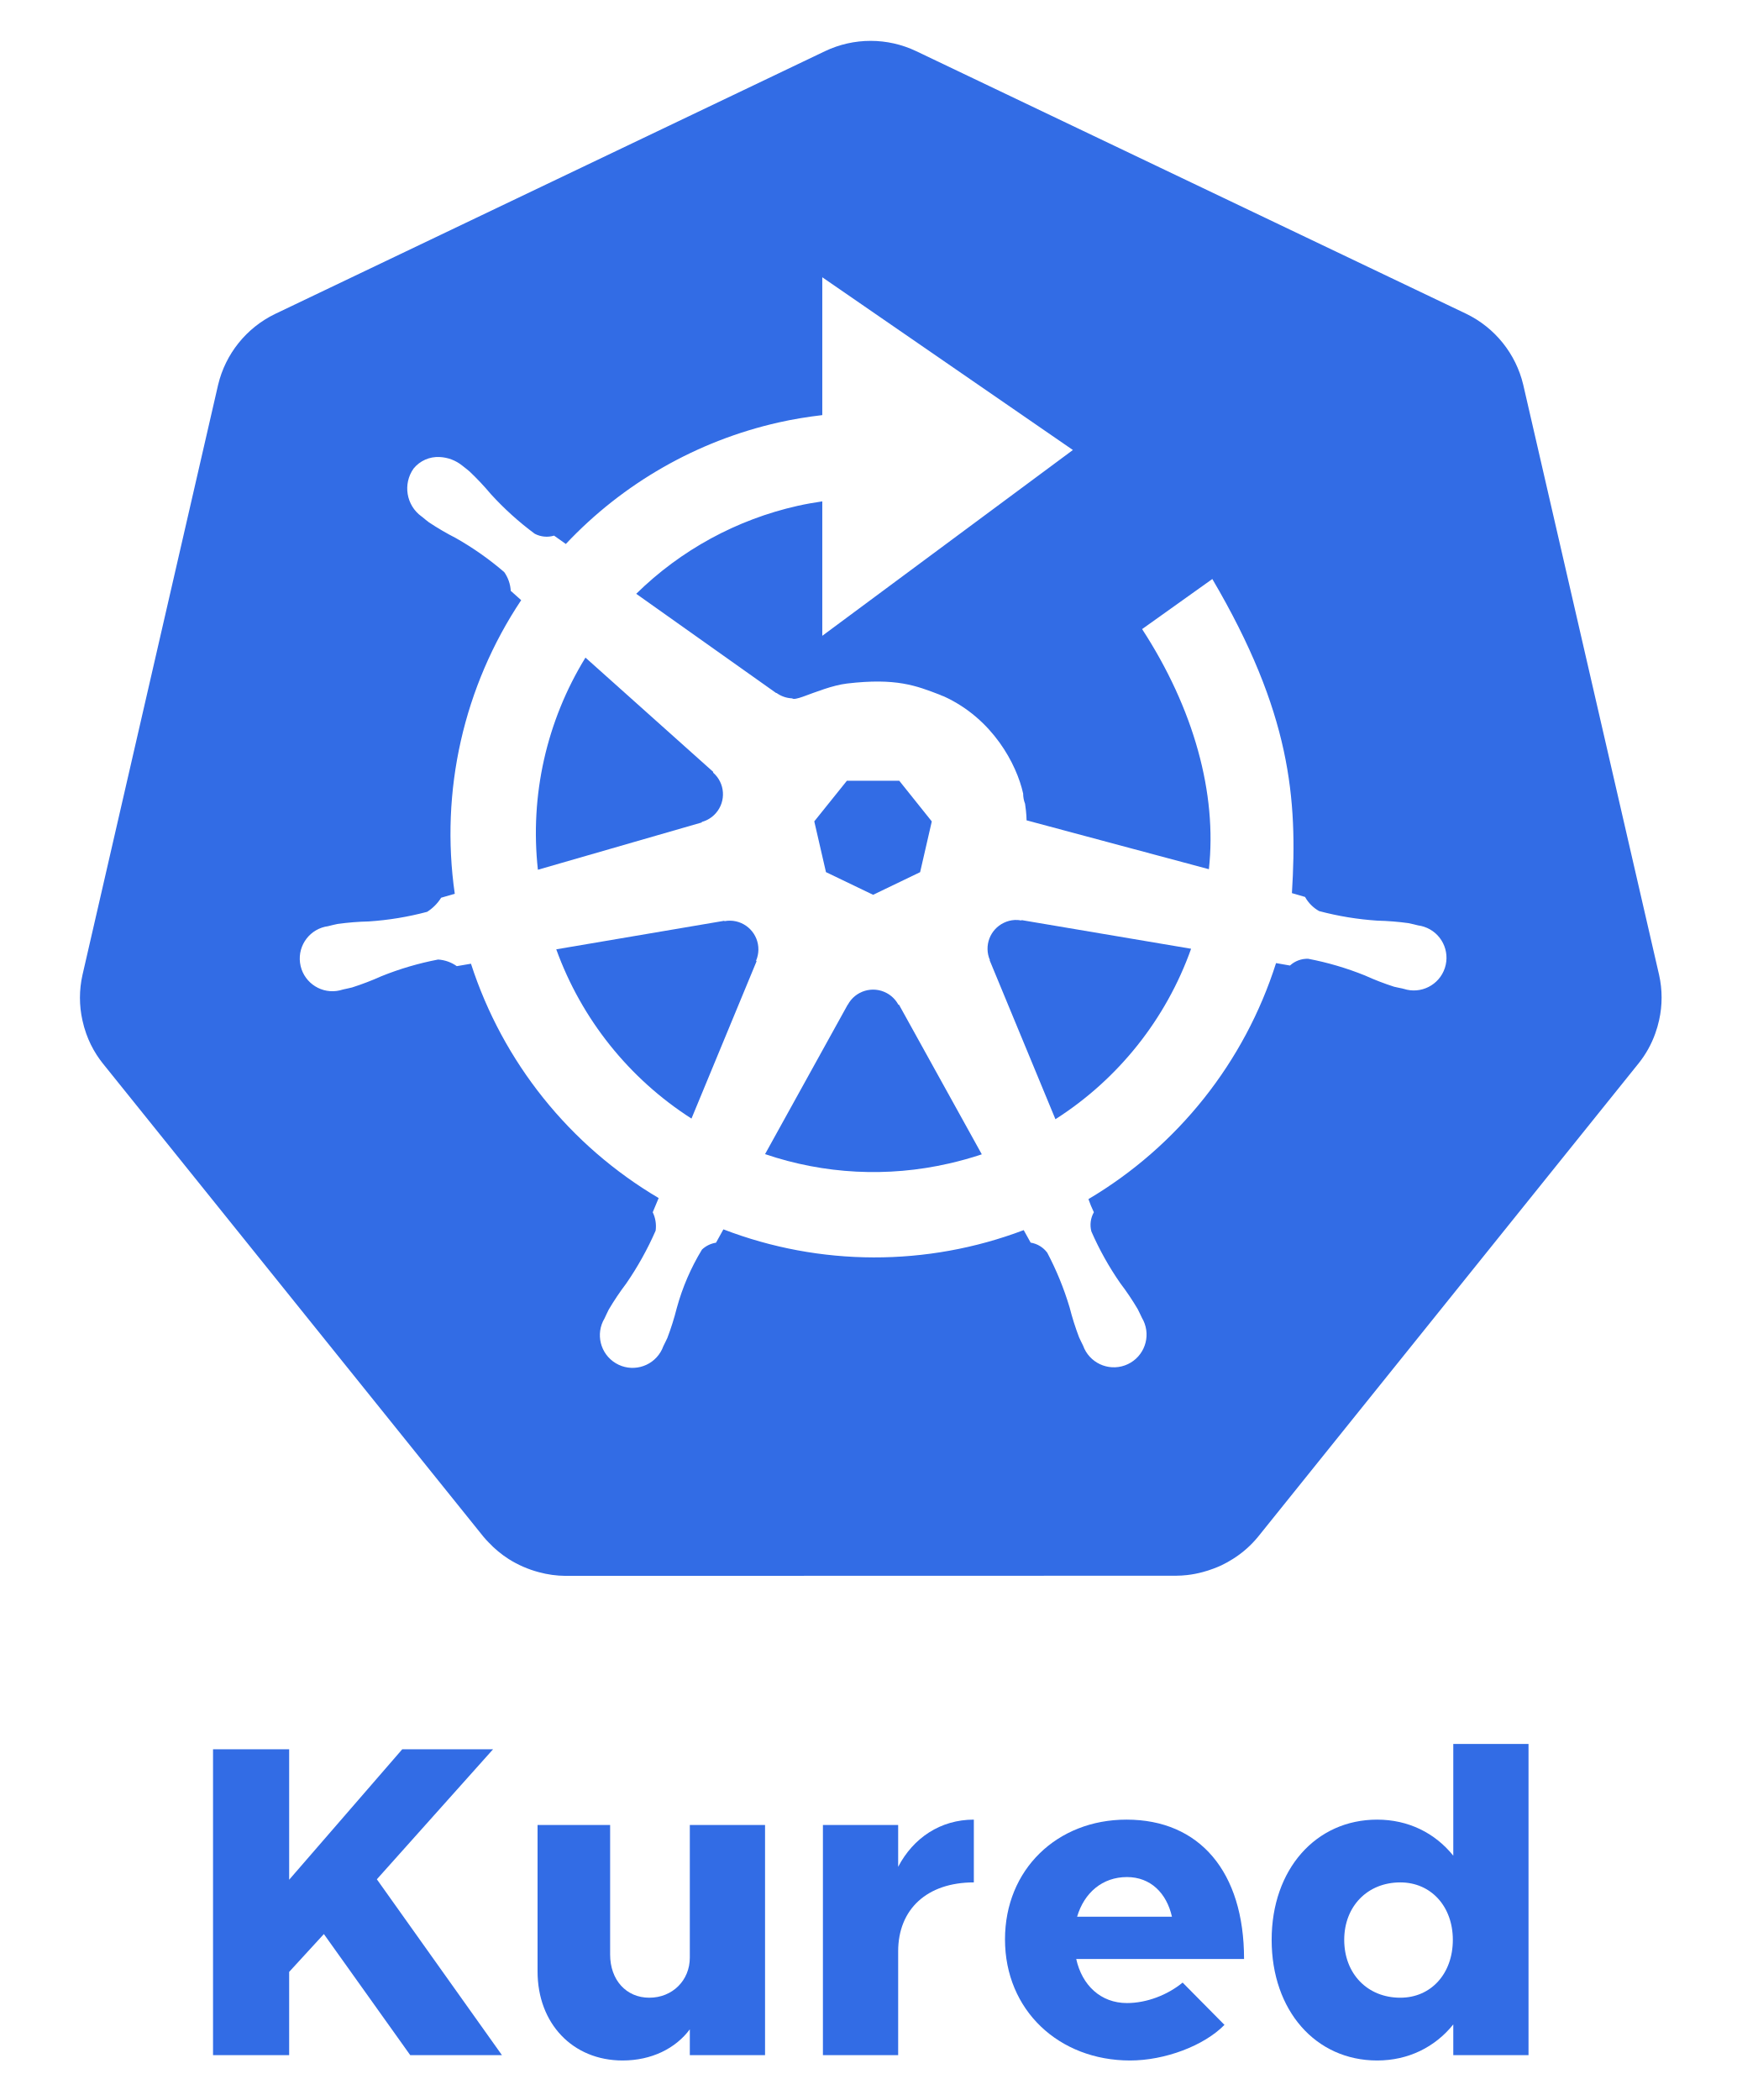
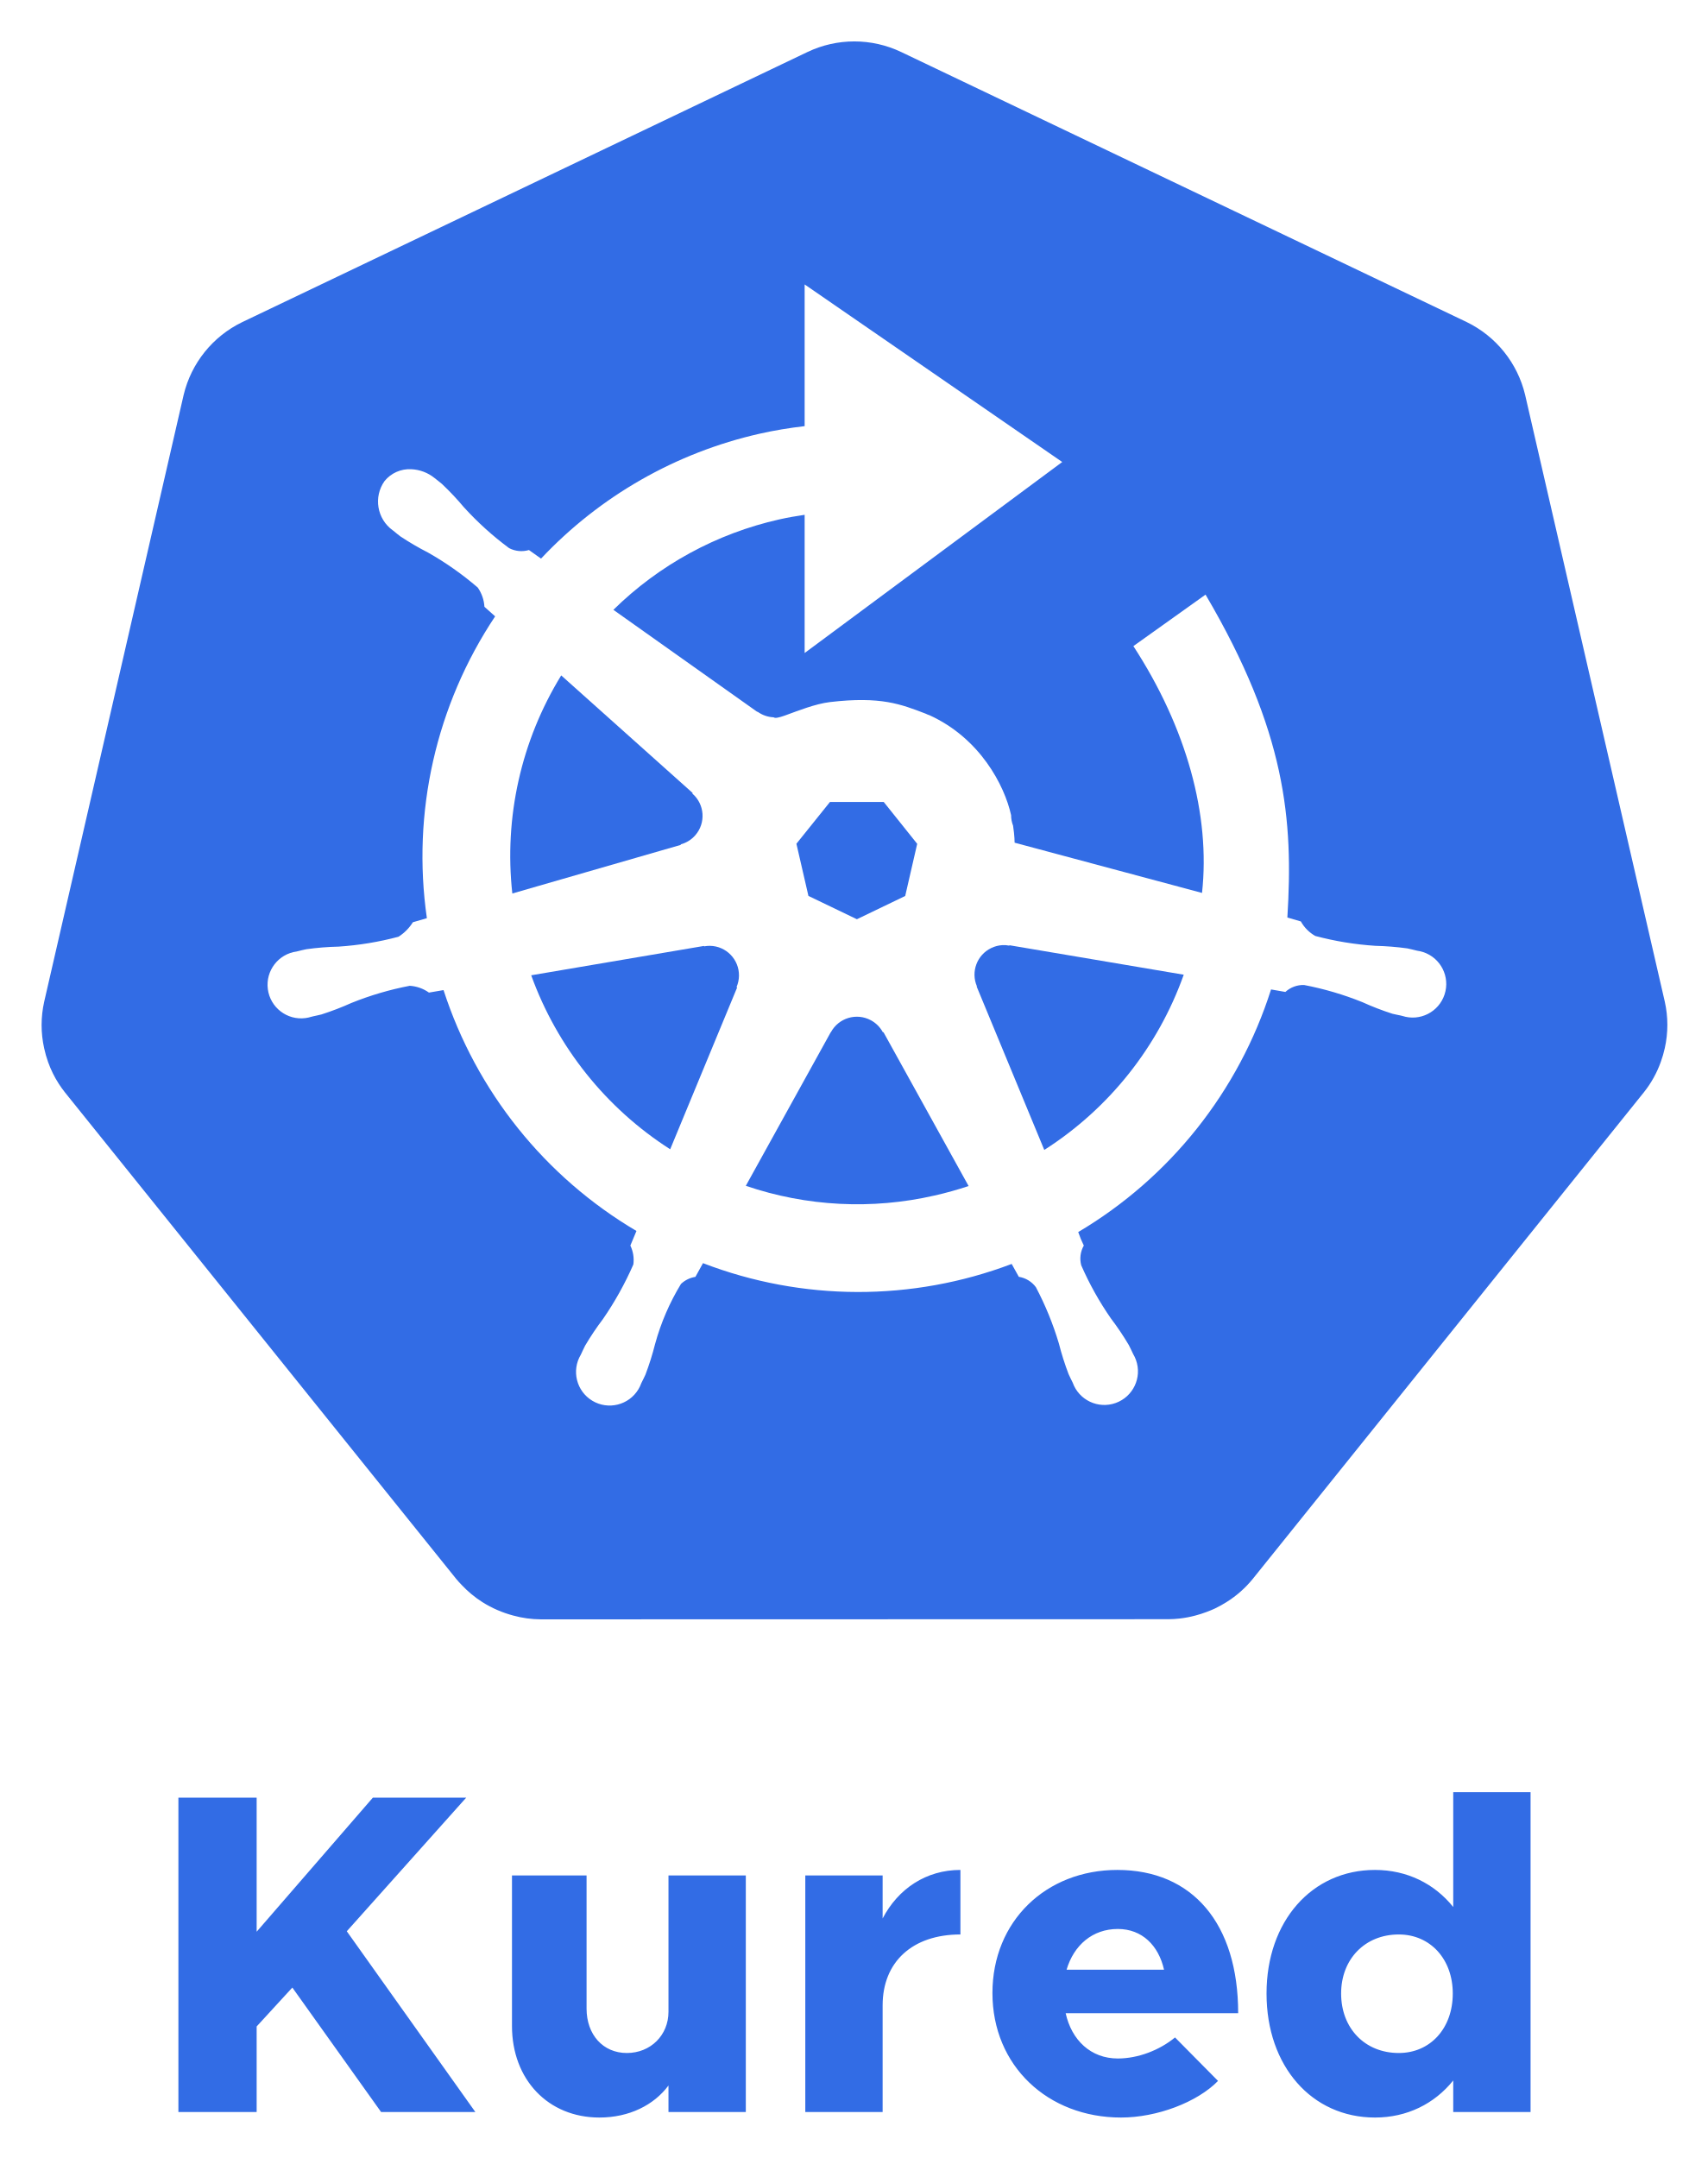
- <svg xmlns="http://www.w3.org/2000/svg" id="Layer_1" viewBox="0 0 2146.761 2564.479">
+ <svg xmlns="http://www.w3.org/2000/svg" role="img" viewBox="48.20 0.70 2028.60 2563.60">
  <defs>
-     <style>.cls-1{fill:#326ce5;}</style>
+     <style>.cls-1{fill:#326ce5}</style>
  </defs>
+   <path d="M891.699 1124.301c-2.308-.028-4.61.177-6.874.612l-.349-.462-205.135 34.844c30.794 85.196 88.843 157.849 165.139 206.689l79.49-192.083-.593-.772c1.803-4.199 2.764-8.711 2.83-13.28.287-19.346-15.163-35.261-34.508-35.548v-0zm-34.563-120.579c6.674-1.822 12.659-5.58 17.2-10.799 12.7-14.596 11.165-36.724-3.43-49.423l.168-.848-156.081-139.601v.009c-47.615 77.5-68.054 168.657-58.085 259.068l200.07-57.728.159-.678zM1066.304 1092.707l57.407-27.631 14.248-61.966-39.741-49.684h-63.925l-39.844 49.6 14.276 61.994 57.579 27.687z" class="cls-1" />
+   <path d="M2026.177 1190.468l.009.058-165.955-720.851c-9.037-37.763-34.533-69.482-69.47-86.426L1119.005 62.521c-35.261-16.827-76.236-16.827-111.497 0l-671.623 320.899c-34.946 16.933-60.451 48.651-69.489 86.416L100.706 1190.668a126.834 126.834 0 0 0-.038 55.344 128.657 128.657 0 0 0 4.677 16.365 124.787 124.787 0 0 0 12.793 25.967c2.277 3.477 4.677 6.858 7.287 10.135l464.888 577.996c2.029 2.515 4.267 4.81 6.487 7.144a127.866 127.866 0 0 0 24.519 20.318 132.631 132.631 0 0 0 36.74 15.974c10.648 2.919 21.632 4.434 32.673 4.506h7.23l738.274-.172a123.759 123.759 0 0 0 13.431-.791 128.309 128.309 0 0 0 18.946-3.601 132.183 132.183 0 0 0 13.155-4.21c3.362-1.286 6.716-2.572 9.954-4.125a132.789 132.789 0 0 0 14.088-7.83 126.72 126.72 0 0 0 30.834-27.291l14.174-17.622 450.552-560.487a125.594 125.594 0 0 0 20.08-36.055c1.946-5.364 3.537-10.85 4.763-16.422 4.072-18.225 4.059-37.125-.038-55.344v0zm-261.619-8.401c-6.87 20.933-29.408 32.333-50.342 25.463l-.566-.085c-.262-.075-.506-.188-.782-.263-3.295-.725-7.392-1.441-10.263-2.195a330.808 330.808 0 0 1-35.673-13.768 371.74 371.74 0 0 0-69.31-20.389c-8.203-.254-16.179 2.71-22.226 8.259-2.908-.593-11.866-2.157-17.007-2.976-38.43 120.922-119.968 223.498-229.103 288.214 1.867 5.48 4.076 10.838 6.621 16.038-4.053 7.113-5.15 15.535-3.051 23.449 9.663 22.129 21.467 43.261 35.239 63.095 7.709 10.14 14.825 20.717 21.311 31.68 1.573 2.976 3.663 7.562 5.18 10.698 1.336 2.231 2.449 4.588 3.327 7.036 7.438 20.76-3.364 43.618-24.125 51.056-20.761 7.437-43.619-3.364-51.054-24.124-1.527-3.126-3.628-7.252-4.916-10.189-4.543-11.911-8.394-24.073-11.537-36.426-6.897-23.111-16.039-45.492-27.291-66.824-4.89-6.61-12.176-11.039-20.294-12.337-1.244-2.176-5.952-10.783-8.477-15.285-118.214 44.769-248.777 44.438-366.761-.932l-9.013 16.292c-6.421 1.001-12.392 3.915-17.131 8.363a277.957 277.957 0 0 0-30.776 71.401c-3.113 12.354-6.943 24.517-11.47 36.426-1.269 2.91-3.407 6.988-4.916 10.096v.094l-.064.075c-.883 2.455-2.005 4.818-3.348 7.054-11.353 18.894-35.871 25.009-54.765 13.657-18.894-11.351-25.008-35.87-13.657-54.765 1.517-3.136 3.522-7.722 5.104-10.717 6.486-10.986 13.602-21.589 21.311-31.754 14.022-20.352 26.068-41.998 35.974-64.64 1.051-7.679-.184-15.498-3.55-22.479l7.242-17.327c-108.786-64.197-190.317-165.985-229.216-286.161l-17.329 2.966c-6.711-4.772-14.627-7.568-22.844-8.071a372.249 372.249 0 0 0-69.293 20.389c-11.615 5.228-23.518 9.791-35.653 13.664-2.883.782-7.008 1.563-10.284 2.316-.264.047-.49.179-.754.236l-.593.094c-2.361.777-4.794 1.331-7.258 1.655-21.842 2.872-41.879-12.508-44.75-34.352-2.872-21.843 12.507-41.879 34.351-44.751l.566-.168.347-.076c3.325-.829 7.564-1.903 10.613-2.467 12.641-1.757 25.373-2.781 38.131-3.071 24.074-1.589 47.932-5.521 71.243-11.743 6.902-4.393 12.739-10.27 17.082-17.207l16.639-4.84c-18.062-125.423 10.815-253.099 81.093-358.542l-12.723-11.376c-.471-8.238-3.242-16.178-7.994-22.922-18.301-15.74-38.097-29.656-59.104-41.547-11.344-5.792-22.345-12.231-32.951-19.287-2.409-1.761-5.612-4.482-8.213-6.61l-.612-.435c-18.818-13.518-23.187-39.698-9.774-58.593 7.716-9.459 19.48-14.67 31.671-14.032 10.114.434 19.823 4.097 27.704 10.453 2.713 2.167 6.412 4.991 8.833 7.063 9.242 8.752 17.975 18.026 26.15 27.781 16.246 17.841 34.193 34.057 53.586 48.413 7.265 3.819 15.735 4.641 23.601 2.289 4.745 3.459 9.534 6.856 14.37 10.19 69.834-74.23 160.261-125.894 259.67-148.359 17.664-4.001 35.547-6.895 53.524-9.015V338.593l306.048 210.945-306.048 226.9V612.267c-10.084 1.49-20.129 3.214-30.075 5.454-74.45 16.728-142.744 53.936-197.169 107.422l170.961 121.218.329-.188c5.58 4.054 12.231 6.373 19.12 6.664 1.752 1.421 6.451.297 12.889-1.95.501-.172.996-.34 1.485-.536 13.919-5.003 35.072-13.567 52.641-15.637 60.164-7.091 84.38 2.596 113.485 13.75 1.582.767 3.182 1.451 4.851 1.97 59.709 27.267 88.907 82.998 96.784 118.626.023 4.337.807 8.544 2.343 12.481 1.878 12.318 1.846 20.246 1.846 20.246l222.657 59.661c10.176-92.456-18.408-196.156-81.559-293.208l85.752-61.157c95.723 162.862 104.365 267.892 97.203 383.58l16.046 4.671c4.007 7.225 9.942 13.196 17.14 17.251 23.327 6.205 47.201 10.123 71.287 11.697 12.751.299 25.47 1.323 38.103 3.07 3.325.612 8.164 1.95 11.555 2.731h-.002c2.444.324 4.851.874 7.194 1.642 20.934 6.87 32.333 29.408 25.463 50.342z" class="cls-1" />
+   <path d="M1097.144 1226.911c-3.256-6.024-8.206-10.963-14.236-14.209-17.06-9.182-38.331-2.795-47.514 14.265h-.168l-100.888 182.431c72.239 24.587 149.894 28.575 224.271 11.517v.019c13.825-3.146 27.302-6.909 40.428-11.291l-101.139-182.732h-.754v-0zm150.195-102.856c-2.651-.517-5.355-.717-8.052-.593-4.663.247-9.226 1.432-13.42 3.485-16.896 8.161-24.378 28.175-16.979 45.419l-.246.348 80.311 194.042v.01c76.841-49.037 135.145-122.286 165.696-208.168l-206.963-34.975-.347.432z" class="cls-1" />
  <g>
-     <path class="cls-1" d="M891.699,1124.301c-2.308-.028-4.61,.177-6.874,.612l-.349-.462-205.135,34.844c30.794,85.196,88.843,157.849,165.139,206.689l79.49-192.083-.593-.772c1.803-4.199,2.764-8.711,2.83-13.28,.287-19.346-15.163-35.261-34.508-35.548v-0Z" />
-     <path class="cls-1" d="M857.136,1003.722c6.674-1.822,12.659-5.58,17.2-10.799,12.7-14.596,11.165-36.724-3.43-49.423l.168-.848-156.081-139.601v.009c-47.615,77.5-68.054,168.657-58.085,259.068l200.07-57.728,.159-.678Z" />
-     <polygon class="cls-1" points="1066.304 1092.707 1123.711 1065.076 1137.959 1003.11 1098.218 953.426 1034.293 953.426 994.449 1003.026 1008.725 1065.02 1066.304 1092.707" />
-     <path class="cls-1" d="M2026.177,1190.468l.009,.058-165.955-720.851c-9.037-37.763-34.533-69.482-69.47-86.426L1119.005,62.521c-35.261-16.827-76.236-16.827-111.497,0L335.884,383.42c-34.946,16.933-60.451,48.651-69.489,86.416L100.706,1190.668c-4.086,18.22-4.099,37.118-.038,55.344,1.196,5.552,2.759,11.019,4.677,16.365,3.243,9.123,7.536,17.837,12.793,25.967,2.277,3.477,4.677,6.858,7.287,10.135l464.888,577.996c2.029,2.515,4.267,4.81,6.487,7.144,7.294,7.768,15.531,14.594,24.519,20.318,11.367,7.154,23.755,12.541,36.74,15.974,10.648,2.919,21.632,4.434,32.673,4.506h7.23l738.274-.172c4.488-.02,8.972-.284,13.431-.791,6.397-.723,12.73-1.927,18.946-3.601,4.455-1.173,8.846-2.579,13.155-4.21,3.362-1.286,6.716-2.572,9.954-4.125,4.85-2.322,9.555-4.937,14.088-7.83,11.697-7.355,22.113-16.574,30.834-27.291l14.174-17.622,450.552-560.487c8.636-10.829,15.421-23.011,20.08-36.055,1.946-5.364,3.537-10.85,4.763-16.422,4.072-18.225,4.059-37.125-.038-55.344v0Zm-261.619-8.401c-6.87,20.933-29.408,32.333-50.342,25.463l-.566-.085c-.262-.075-.506-.188-.782-.263-3.295-.725-7.392-1.441-10.263-2.195-12.146-3.898-24.058-8.495-35.673-13.768-22.387-9.03-45.599-15.859-69.31-20.389-8.203-.254-16.179,2.71-22.226,8.259-2.908-.593-11.866-2.157-17.007-2.976-38.43,120.922-119.968,223.498-229.103,288.214,1.867,5.48,4.076,10.838,6.621,16.038-4.053,7.113-5.15,15.535-3.051,23.449,9.663,22.129,21.467,43.261,35.239,63.095,7.709,10.14,14.825,20.717,21.311,31.68,1.573,2.976,3.663,7.562,5.18,10.698,1.336,2.231,2.449,4.588,3.327,7.036,7.438,20.76-3.364,43.618-24.125,51.056-20.761,7.437-43.619-3.364-51.054-24.124-1.527-3.126-3.628-7.252-4.916-10.189-4.543-11.911-8.394-24.073-11.537-36.426-6.897-23.111-16.039-45.492-27.291-66.824-4.89-6.61-12.176-11.039-20.294-12.337-1.244-2.176-5.952-10.783-8.477-15.285-118.214,44.769-248.777,44.438-366.761-.932l-9.013,16.292c-6.421,1.001-12.392,3.915-17.131,8.363-13.553,22.241-23.913,46.276-30.776,71.401-3.113,12.354-6.943,24.517-11.47,36.426-1.269,2.91-3.407,6.988-4.916,10.096v.094l-.064,.075c-.883,2.455-2.005,4.818-3.348,7.054-11.353,18.894-35.871,25.009-54.765,13.657-18.894-11.351-25.008-35.87-13.657-54.765,1.517-3.136,3.522-7.722,5.104-10.717,6.486-10.986,13.602-21.589,21.311-31.754,14.022-20.352,26.068-41.998,35.974-64.64,1.051-7.679-.184-15.498-3.55-22.479l7.242-17.327c-108.786-64.197-190.317-165.985-229.216-286.161l-17.329,2.966c-6.711-4.772-14.627-7.568-22.844-8.071-23.704,4.534-46.911,11.362-69.293,20.389-11.615,5.228-23.518,9.791-35.653,13.664-2.883,.782-7.008,1.563-10.284,2.316-.264,.047-.49,.179-.754,.236l-.593,.094c-2.361,.777-4.794,1.331-7.258,1.655-21.842,2.872-41.879-12.508-44.75-34.352-2.872-21.843,12.507-41.879,34.351-44.751l.566-.168,.347-.076c3.325-.829,7.564-1.903,10.613-2.467,12.641-1.757,25.373-2.781,38.131-3.071,24.074-1.589,47.932-5.521,71.243-11.743,6.902-4.393,12.739-10.27,17.082-17.207l16.639-4.84c-18.062-125.423,10.815-253.099,81.093-358.542l-12.723-11.376c-.471-8.238-3.242-16.178-7.994-22.922-18.301-15.74-38.097-29.656-59.104-41.547-11.344-5.792-22.345-12.231-32.951-19.287-2.409-1.761-5.612-4.482-8.213-6.61l-.612-.435c-18.818-13.518-23.187-39.698-9.774-58.593,7.716-9.459,19.48-14.67,31.671-14.032,10.114,.434,19.823,4.097,27.704,10.453,2.713,2.167,6.412,4.991,8.833,7.063,9.242,8.752,17.975,18.026,26.15,27.781,16.246,17.841,34.193,34.057,53.586,48.413,7.265,3.819,15.735,4.641,23.601,2.289,4.745,3.459,9.534,6.856,14.37,10.19,69.834-74.23,160.261-125.894,259.67-148.359,17.664-4.001,35.547-6.895,53.524-9.015v-168.33l306.048,210.945-306.048,226.9v-164.17c-10.084,1.49-20.129,3.214-30.075,5.454-74.45,16.728-142.744,53.936-197.169,107.422l170.961,121.218,.329-.188c5.58,4.054,12.231,6.373,19.12,6.664,1.752,1.421,6.451,.297,12.889-1.95,.501-.172,.996-.34,1.485-.536,13.919-5.003,35.072-13.567,52.641-15.637,60.164-7.091,84.38,2.596,113.485,13.75,1.582,.767,3.182,1.451,4.851,1.97,59.709,27.267,88.907,82.998,96.784,118.626,.023,4.337,.807,8.544,2.343,12.481,1.878,12.318,1.846,20.246,1.846,20.246l222.657,59.661c10.176-92.456-18.408-196.156-81.559-293.208l85.752-61.157c95.723,162.862,104.365,267.892,97.203,383.58l16.046,4.671c4.007,7.225,9.942,13.196,17.14,17.251,23.327,6.205,47.201,10.123,71.287,11.697,12.751,.299,25.47,1.323,38.103,3.07,3.325,.612,8.164,1.95,11.555,2.731h-.002c2.444,.324,4.851,.874,7.194,1.642,20.934,6.87,32.333,29.408,25.463,50.342Z" />
-     <path class="cls-1" d="M1097.144,1226.911c-3.256-6.024-8.206-10.963-14.236-14.209-17.06-9.182-38.331-2.795-47.514,14.265h-.168l-100.888,182.431c72.239,24.587,149.894,28.575,224.271,11.517v.019c13.825-3.146,27.302-6.909,40.428-11.291l-101.139-182.732h-.754v-0Z" />
-     <path class="cls-1" d="M1247.34,1124.055c-2.651-.517-5.355-.717-8.052-.593-4.663,.247-9.226,1.432-13.42,3.485-16.896,8.161-24.378,28.175-16.979,45.419l-.246,.348,80.311,194.042v.01c76.841-49.037,135.145-122.286,165.696-208.168l-206.963-34.975-.347,.432Z" />
-   </g>
-   <g>
-     <path class="cls-1" d="M260.165,2136.194h92.97v159.299l138.096-159.299h110.911l-141.901,158.755,152.775,214.755h-111.999l-105.474-147.881-42.407,46.212v101.669h-92.97v-373.51Z" />
-     <path class="cls-1" d="M934.328,2228.62v281.084h-91.882v-31.533c-17.398,23.378-46.757,38.057-82.096,38.057-60.892,0-103.843-45.125-103.843-108.736v-178.871h88.62v158.211c0,30.99,19.572,52.738,47.844,52.738s49.475-21.204,49.475-48.932v-162.017h91.882Z" />
-     <path class="cls-1" d="M1189.312,2222.095v76.66c-57.086,0-92.426,32.621-92.426,84.27v126.679h-91.882v-281.084h91.882v51.106c18.486-35.339,51.65-57.631,92.426-57.631Z" />
-     <path class="cls-1" d="M1444.295,2421.083l51.106,51.65c-25.009,25.553-72.854,43.494-115.261,43.494-86.989,0-152.775-61.435-152.775-147.881,0-85.358,63.611-146.251,148.426-146.251,89.164,0,143.532,63.611,143.532,170.173h-204.968c7.068,32.078,29.903,53.825,61.98,53.825,23.923,0,49.476-9.786,67.961-25.009Zm-128.853-80.464h115.805c-6.525-28.815-26.097-48.388-54.913-48.388-29.902,0-52.194,19.028-60.892,48.388Z" />
-     <path class="cls-1" d="M1866.726,2129.669v380.035h-91.882v-37.514c-22.291,27.727-54.913,44.038-92.97,44.038-75.028,0-128.853-60.892-128.853-147.338,0-85.901,53.825-146.794,128.853-146.794,38.057,0,70.678,16.311,92.97,44.039v-136.465h91.882Zm-92.426,239.221c0-40.776-26.64-70.135-64.154-70.135-40.233,0-68.504,29.359-68.504,70.135,0,41.321,28.271,70.679,68.504,70.679,37.515,0,64.154-29.359,64.154-70.679Z" />
+     <path d="M260.165 2136.194h92.97v159.299l138.096-159.299h110.911L460.24 2294.949l152.775 214.755H501.017l-105.474-147.881-42.407 46.212v101.669h-92.97v-373.51zm674.163 92.426v281.084H842.446v-31.533c-17.398 23.378-46.757 38.057-82.096 38.057-60.892 0-103.843-45.125-103.843-108.736v-178.871h88.62v158.211c0 30.99 19.572 52.738 47.844 52.738s49.475-21.204 49.475-48.932v-162.017h91.882zm254.983-6.525v76.66c-57.086 0-92.426 32.621-92.426 84.27v126.679h-91.882v-281.084h91.882v51.106c18.486-35.339 51.65-57.631 92.426-57.631zm254.983 198.988l51.106 51.65c-25.009 25.553-72.854 43.494-115.261 43.494-86.989 0-152.775-61.435-152.775-147.881 0-85.358 63.611-146.251 148.426-146.251 89.164 0 143.532 63.611 143.532 170.173h-204.968c7.068 32.078 29.903 53.825 61.98 53.825 23.923 0 49.476-9.786 67.961-25.009zm-128.853-80.464h115.805c-6.525-28.815-26.097-48.388-54.913-48.388-29.902 0-52.194 19.028-60.892 48.388zm551.284-210.95v380.035h-91.882v-37.514c-22.291 27.727-54.913 44.038-92.97 44.038-75.028 0-128.853-60.892-128.853-147.338 0-85.901 53.825-146.794 128.853-146.794 38.057 0 70.678 16.311 92.97 44.039v-136.465h91.882zm-92.426 239.221c0-40.776-26.64-70.135-64.154-70.135-40.233 0-68.504 29.359-68.504 70.135 0 41.321 28.271 70.679 68.504 70.679 37.515 0 64.154-29.359 64.154-70.679z" class="cls-1" />
  </g>
</svg>
